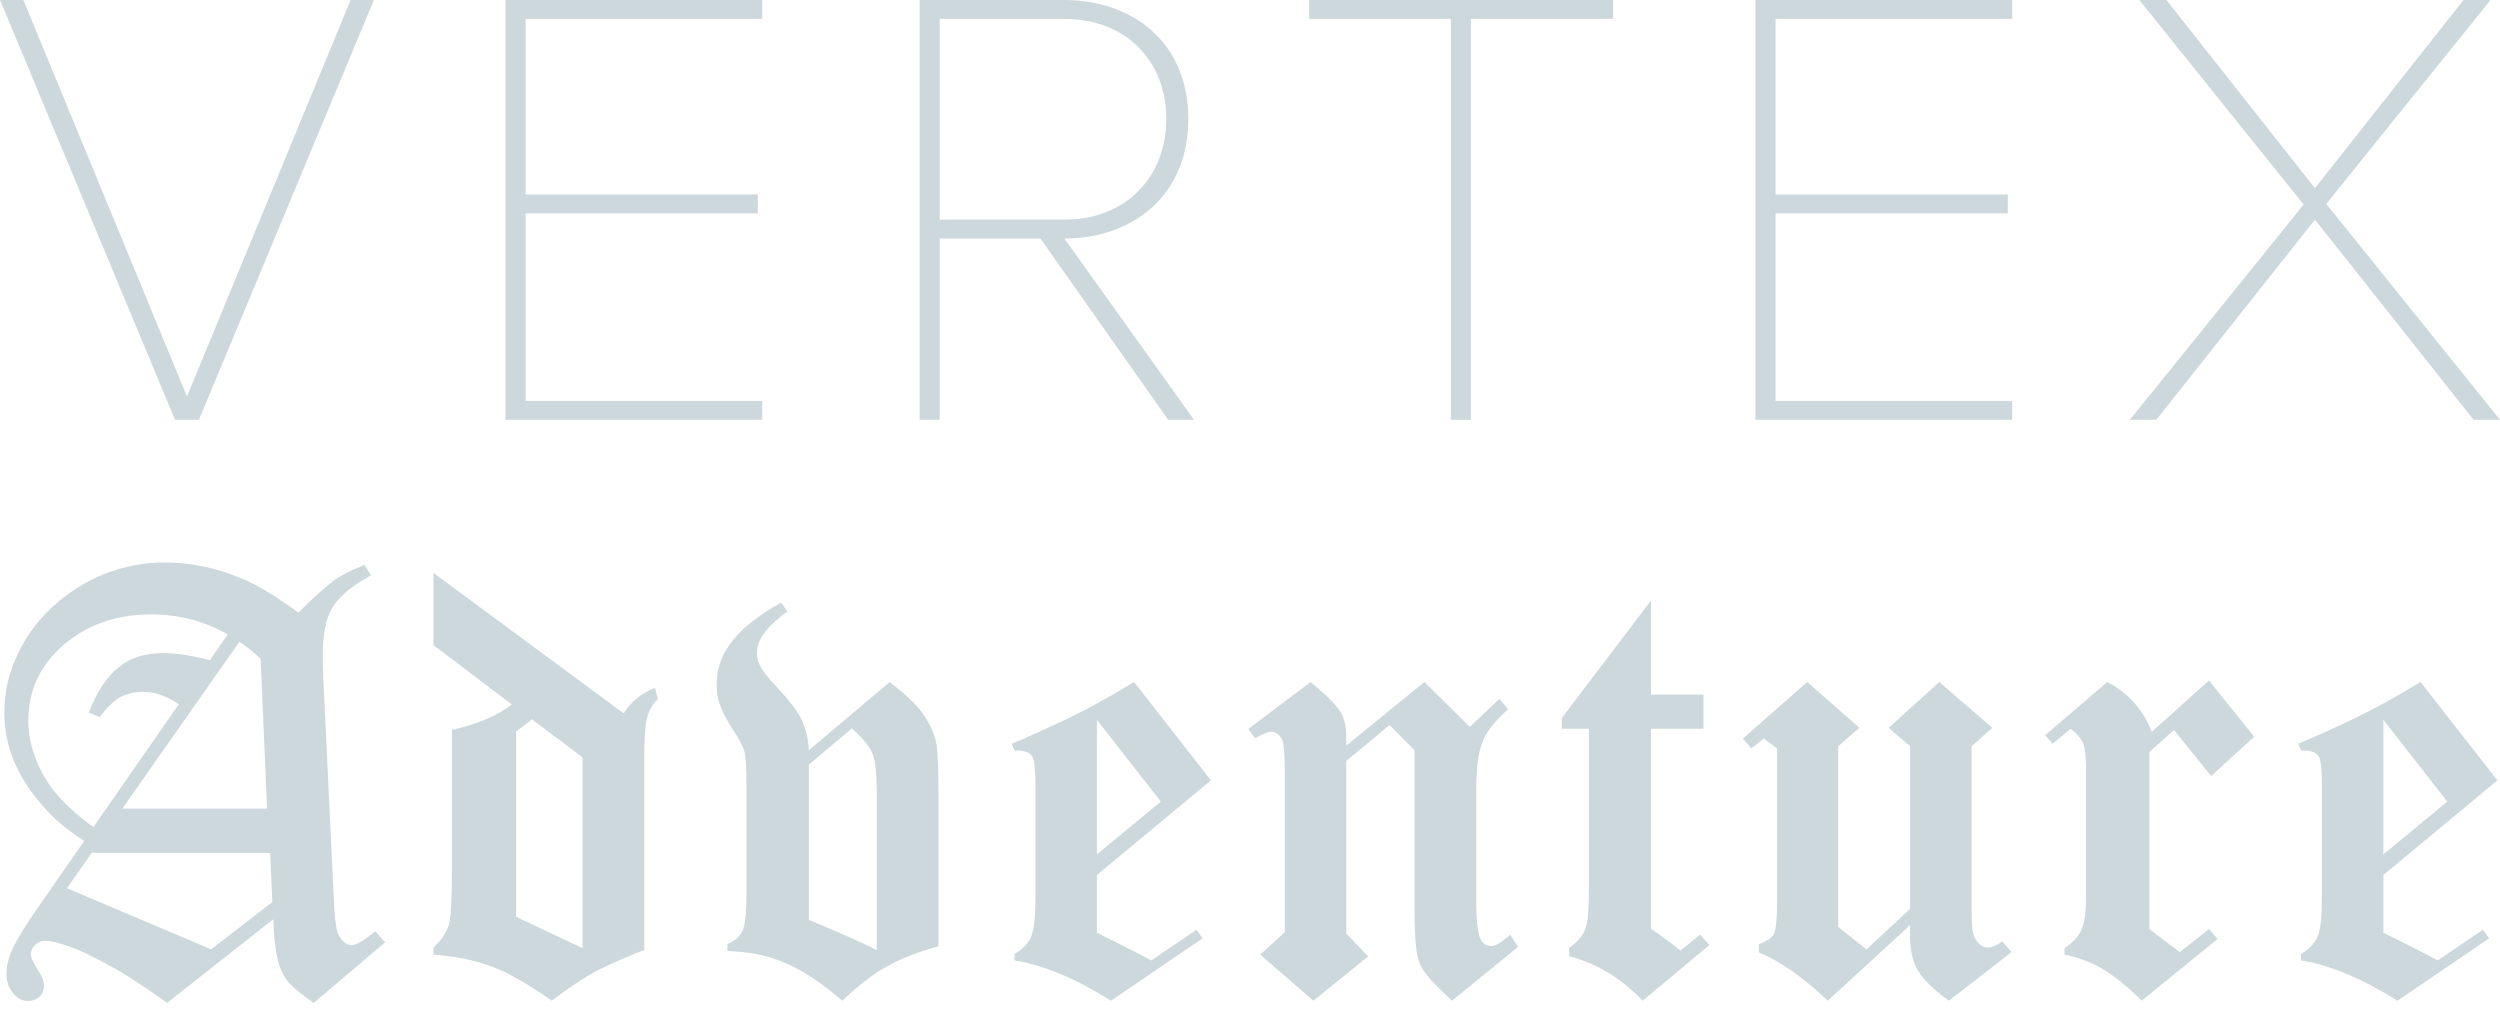
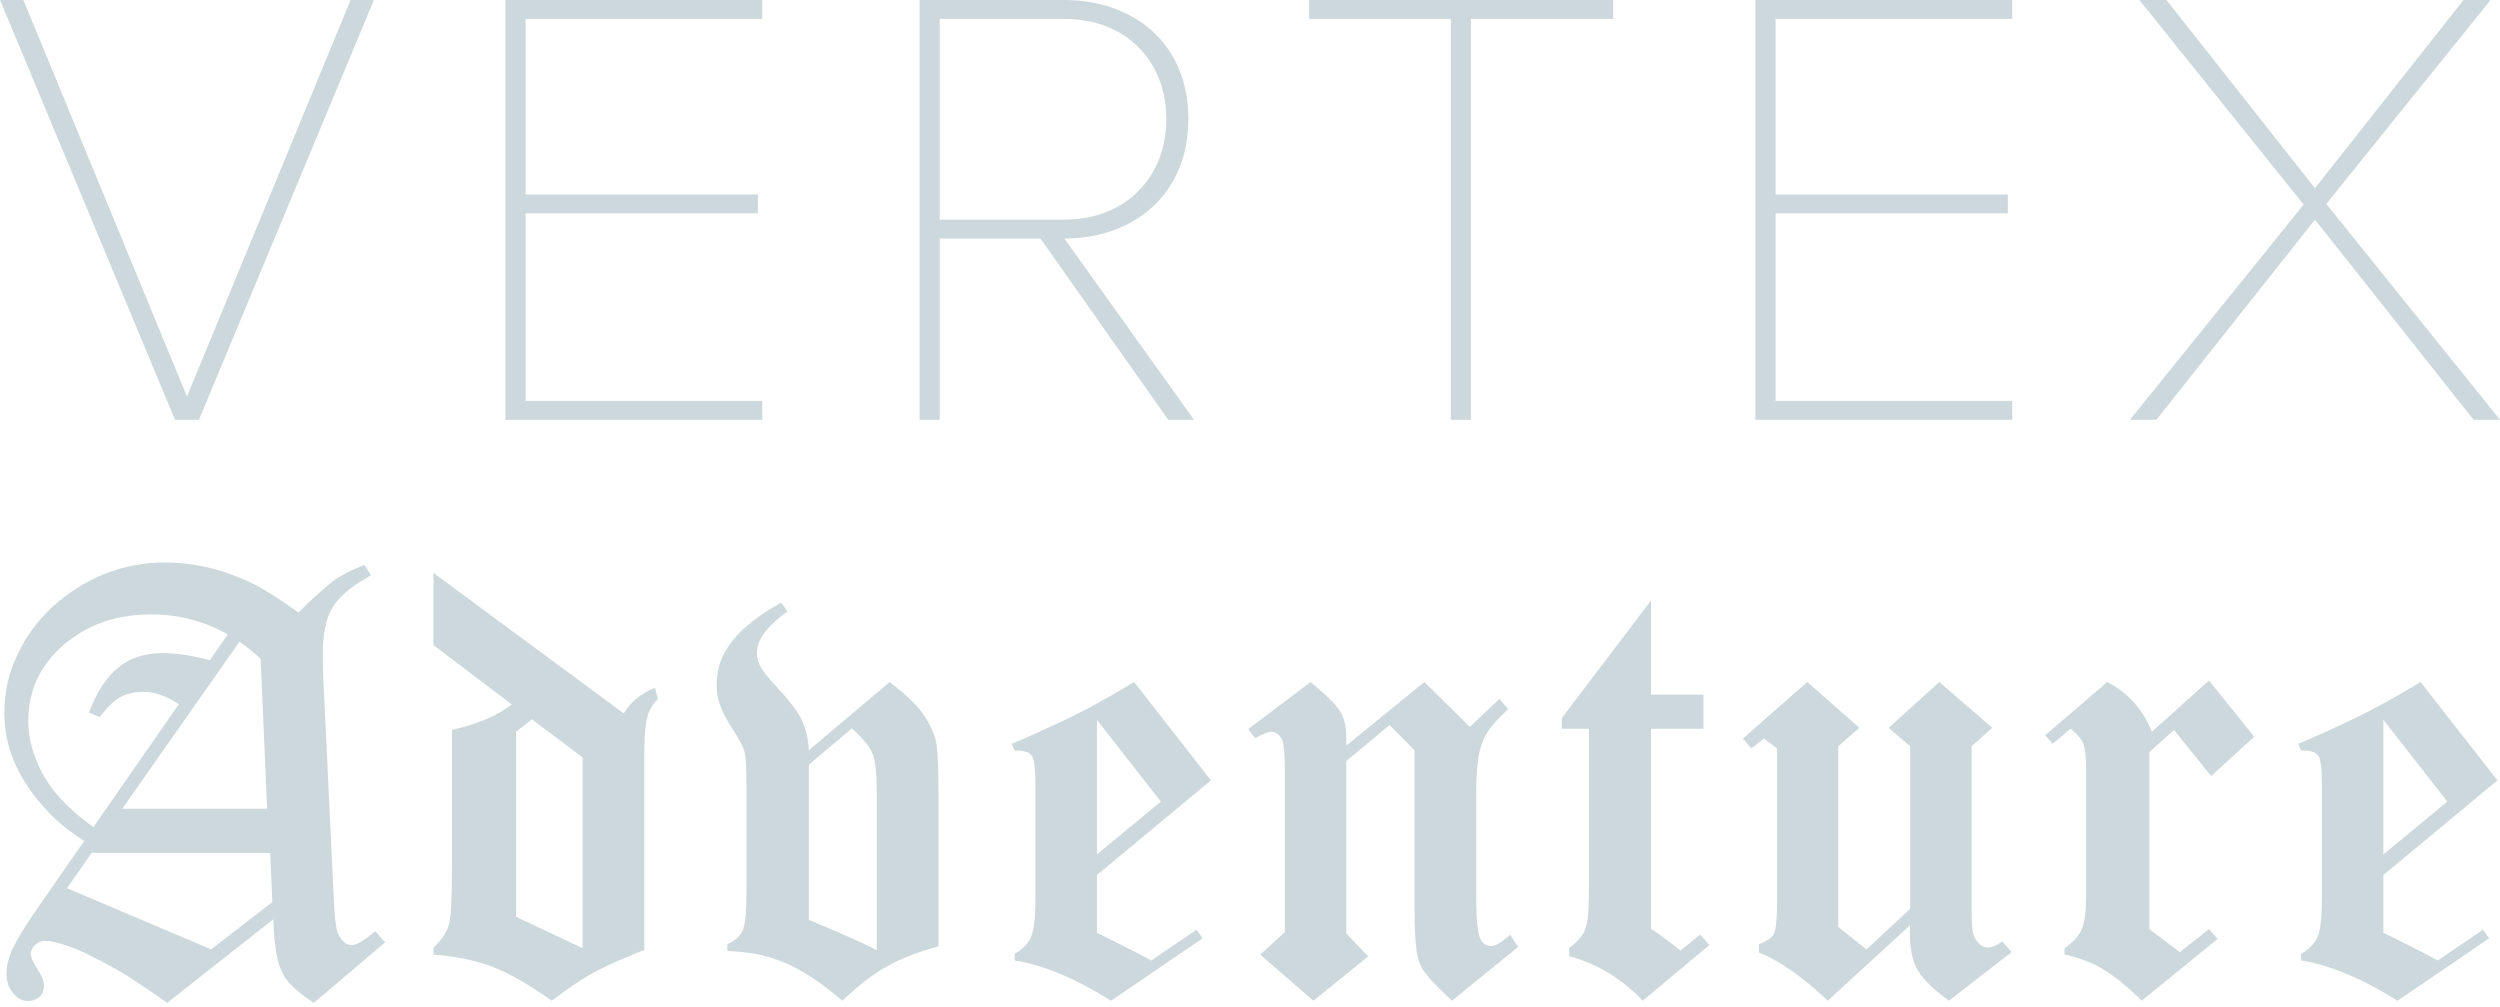
- <svg xmlns="http://www.w3.org/2000/svg" preserveAspectRatio="xMidYMid" width="238" height="96" viewBox="0 0 238 96">
-   <path d="M237.999,39.964 C237.999,39.964 235.482,39.964 235.482,39.964 C235.482,39.964 220.383,20.910 220.383,20.910 C220.383,20.910 205.284,39.964 205.284,39.964 C205.284,39.964 202.767,39.964 202.767,39.964 C202.767,39.964 219.305,19.472 219.305,19.472 C219.305,19.472 203.666,-0.001 203.666,-0.001 C203.666,-0.001 206.243,-0.001 206.243,-0.001 C206.243,-0.001 220.383,17.914 220.383,17.914 C220.383,17.914 234.524,-0.001 234.524,-0.001 C234.524,-0.001 237.100,-0.001 237.100,-0.001 C237.100,-0.001 221.462,19.412 221.462,19.412 C221.462,19.412 237.999,39.964 237.999,39.964 ZM210.296,64.781 C210.296,64.781 214.597,70.135 214.597,70.135 C214.597,70.135 210.501,73.880 210.501,73.880 C210.501,73.880 206.960,69.492 206.960,69.492 C206.960,69.492 204.620,71.598 204.620,71.598 C204.620,71.598 204.620,88.450 204.620,88.450 C204.620,88.450 207.516,90.645 207.516,90.645 C207.516,90.645 210.296,88.450 210.296,88.450 C210.296,88.450 211.115,89.387 211.115,89.387 C211.115,89.387 203.888,95.267 203.888,95.267 C202.620,94.000 201.402,93.005 200.231,92.283 C199.061,91.600 197.832,91.132 196.545,90.879 C196.545,90.879 196.545,90.264 196.545,90.264 C197.383,89.699 197.930,89.094 198.183,88.450 C198.456,87.787 198.593,86.783 198.593,85.437 C198.593,85.437 198.593,73.383 198.593,73.383 C198.593,72.154 198.505,71.296 198.330,70.808 C198.154,70.360 197.754,69.882 197.130,69.375 C197.130,69.375 195.404,70.808 195.404,70.808 C195.404,70.808 194.702,69.989 194.702,69.989 C194.702,69.989 200.612,64.928 200.612,64.928 C202.601,65.962 204.015,67.542 204.854,69.667 C204.854,69.667 210.296,64.781 210.296,64.781 ZM167.116,-0.001 C167.116,-0.001 191.562,-0.001 191.562,-0.001 C191.562,-0.001 191.562,1.797 191.562,1.797 C191.562,1.797 169.033,1.797 169.033,1.797 C169.033,1.797 169.033,18.513 169.033,18.513 C169.033,18.513 191.143,18.513 191.143,18.513 C191.143,18.513 191.143,20.311 191.143,20.311 C191.143,20.311 169.033,20.311 169.033,20.311 C169.033,20.311 169.033,38.166 169.033,38.166 C169.033,38.166 191.562,38.166 191.562,38.166 C191.562,38.166 191.562,39.964 191.562,39.964 C191.562,39.964 167.116,39.964 167.116,39.964 C167.116,39.964 167.116,-0.001 167.116,-0.001 ZM177.019,69.287 C177.019,69.287 175.000,71.042 175.000,71.042 C175.000,71.042 175.000,88.246 175.000,88.246 C175.000,88.246 177.692,90.381 177.692,90.381 C177.692,90.381 181.846,86.519 181.846,86.519 C181.846,86.519 181.846,71.042 181.846,71.042 C181.846,71.042 179.798,69.287 179.798,69.287 C179.798,69.287 184.626,64.928 184.626,64.928 C184.626,64.928 189.658,69.287 189.658,69.287 C189.658,69.287 187.698,71.042 187.698,71.042 C187.698,71.042 187.698,86.900 187.698,86.900 C187.698,88.148 187.795,88.938 187.990,89.270 C188.322,89.894 188.751,90.206 189.277,90.206 C189.629,90.206 190.077,90.011 190.623,89.621 C190.623,89.621 191.501,90.645 191.501,90.645 C191.501,90.645 185.533,95.267 185.533,95.267 C185.533,95.267 184.801,94.711 184.801,94.711 C183.611,93.775 182.821,92.907 182.431,92.107 C182.022,91.308 181.817,90.176 181.817,88.714 C181.817,88.421 181.827,88.207 181.846,88.070 C181.846,88.070 174.005,95.267 174.005,95.267 C171.645,93.024 169.460,91.493 167.452,90.674 C167.452,90.674 167.452,89.884 167.452,89.884 C168.251,89.591 168.739,89.231 168.915,88.801 C169.090,88.353 169.178,87.329 169.178,85.729 C169.178,85.729 169.178,71.247 169.178,71.247 C169.178,71.247 167.920,70.311 167.920,70.311 C167.920,70.311 166.720,71.247 166.720,71.247 C166.720,71.247 165.930,70.311 165.930,70.311 C165.930,70.311 172.045,64.928 172.045,64.928 C172.045,64.928 177.019,69.287 177.019,69.287 ZM159.979,90.498 C159.979,90.498 161.852,88.977 161.852,88.977 C161.852,88.977 162.730,89.972 162.730,89.972 C162.730,89.972 156.381,95.267 156.381,95.267 C154.391,93.161 152.060,91.747 149.388,91.025 C149.388,91.025 149.388,90.235 149.388,90.235 C149.934,89.845 150.344,89.445 150.617,89.035 C150.890,88.646 151.066,88.119 151.144,87.456 C151.222,86.851 151.261,85.866 151.261,84.501 C151.261,84.501 151.261,69.375 151.261,69.375 C151.261,69.375 148.686,69.375 148.686,69.375 C148.686,69.375 148.686,68.351 148.686,68.351 C148.686,68.351 157.171,57.175 157.171,57.175 C157.171,57.175 157.171,66.127 157.171,66.127 C157.171,66.127 162.174,66.127 162.174,66.127 C162.174,66.127 162.174,69.375 162.174,69.375 C162.174,69.375 157.171,69.375 157.171,69.375 C157.171,69.375 157.171,88.421 157.171,88.421 C158.224,89.123 159.160,89.816 159.979,90.498 ZM140.033,39.964 C140.033,39.964 138.116,39.964 138.116,39.964 C138.116,39.964 138.116,1.797 138.116,1.797 C138.116,1.797 124.634,1.797 124.634,1.797 C124.634,1.797 124.634,-0.001 124.634,-0.001 C124.634,-0.001 153.574,-0.001 153.574,-0.001 C153.574,-0.001 153.574,1.797 153.574,1.797 C153.574,1.797 140.033,1.797 140.033,1.797 C140.033,1.797 140.033,39.964 140.033,39.964 ZM125.327,65.396 C126.537,66.430 127.307,67.239 127.639,67.824 C127.990,68.429 128.165,69.248 128.165,70.282 C128.165,70.282 128.165,70.984 128.165,70.984 C128.165,70.984 135.597,64.928 135.597,64.928 C135.597,64.928 139.927,69.199 139.927,69.199 C139.927,69.199 142.735,66.537 142.735,66.537 C142.735,66.537 143.584,67.502 143.584,67.502 C142.706,68.302 142.052,69.024 141.624,69.667 C141.214,70.311 140.931,71.062 140.775,71.920 C140.619,72.817 140.541,73.929 140.541,75.255 C140.541,75.255 140.541,85.320 140.541,85.320 C140.541,86.120 140.551,86.724 140.570,87.134 C140.590,87.543 140.624,87.924 140.673,88.275 C140.721,88.626 140.775,88.909 140.834,89.123 C141.048,89.748 141.419,90.059 141.945,90.059 C142.316,90.059 142.774,89.825 143.321,89.357 C143.359,89.338 143.398,89.309 143.438,89.270 C143.476,89.231 143.515,89.201 143.555,89.182 C143.593,89.163 143.632,89.133 143.672,89.094 C143.710,89.055 143.749,89.026 143.789,89.006 C143.789,89.006 144.520,90.147 144.520,90.147 C144.520,90.147 138.230,95.267 138.230,95.267 C138.230,95.267 137.615,94.682 137.615,94.682 C136.601,93.727 135.908,92.976 135.538,92.429 C135.167,91.903 134.933,91.211 134.836,90.352 C134.719,89.494 134.660,88.177 134.660,86.402 C134.660,86.402 134.660,71.423 134.660,71.423 C134.660,71.423 132.291,69.024 132.291,69.024 C132.291,69.024 128.165,72.447 128.165,72.447 C128.165,72.447 128.165,88.860 128.165,88.860 C128.165,88.860 130.243,91.054 130.243,91.054 C130.243,91.054 125.035,95.267 125.035,95.267 C125.035,95.267 119.973,90.879 119.973,90.879 C119.973,90.879 122.314,88.743 122.314,88.743 C122.314,88.743 122.314,73.441 122.314,73.441 C122.314,71.745 122.216,70.711 122.021,70.340 C121.748,69.892 121.426,69.667 121.056,69.667 C120.705,69.667 120.188,69.872 119.505,70.282 C119.505,70.282 118.832,69.404 118.832,69.404 C118.832,69.404 124.772,64.928 124.772,64.928 C124.772,64.928 125.327,65.396 125.327,65.396 ZM104.426,88.801 C106.240,89.679 107.966,90.557 109.605,91.435 C109.605,91.435 113.905,88.509 113.905,88.509 C113.905,88.509 114.491,89.328 114.491,89.328 C114.491,89.328 105.772,95.267 105.772,95.267 C102.378,93.142 99.316,91.864 96.585,91.435 C96.585,91.435 96.585,90.820 96.585,90.820 C97.405,90.333 97.941,89.757 98.194,89.094 C98.448,88.450 98.575,87.241 98.575,85.466 C98.575,85.466 98.575,74.817 98.575,74.817 C98.575,73.334 98.477,72.408 98.282,72.037 C98.067,71.647 97.580,71.452 96.819,71.452 C96.819,71.452 96.585,71.452 96.585,71.452 C96.585,71.452 96.322,70.808 96.322,70.808 C96.322,70.808 97.024,70.516 97.024,70.516 C99.559,69.404 101.530,68.487 102.934,67.766 C104.455,66.986 106.133,66.039 107.966,64.928 C107.966,64.928 115.281,74.290 115.281,74.290 C115.281,74.290 104.426,83.301 104.426,83.301 C104.426,83.301 104.426,88.801 104.426,88.801 ZM110.512,76.309 C110.512,76.309 104.426,68.526 104.426,68.526 C104.426,68.526 104.426,81.341 104.426,81.341 C104.426,81.341 110.512,76.309 110.512,76.309 ZM111.212,39.964 C111.212,39.964 99.049,22.708 99.049,22.708 C99.049,22.708 89.462,22.708 89.462,22.708 C89.462,22.708 89.462,39.964 89.462,39.964 C89.462,39.964 87.545,39.964 87.545,39.964 C87.545,39.964 87.545,-0.001 87.545,-0.001 C87.545,-0.001 101.326,-0.001 101.326,-0.001 C107.797,-0.001 113.130,4.013 113.130,11.323 C113.130,18.633 107.797,22.708 101.326,22.708 C101.326,22.708 113.669,39.964 113.669,39.964 C113.669,39.964 111.212,39.964 111.212,39.964 ZM111.032,11.323 C111.032,5.811 107.198,1.797 101.326,1.797 C101.326,1.797 89.462,1.797 89.462,1.797 C89.462,1.797 89.462,20.910 89.462,20.910 C89.462,20.910 101.326,20.910 101.326,20.910 C107.198,20.910 111.032,16.836 111.032,11.323 ZM89.142,70.808 C89.279,71.608 89.347,73.237 89.347,75.694 C89.347,75.694 89.347,90.089 89.347,90.089 C87.397,90.615 85.749,91.259 84.403,92.020 C83.057,92.780 81.653,93.863 80.190,95.267 C78.785,94.078 77.566,93.180 76.533,92.576 C75.401,91.913 74.251,91.415 73.080,91.083 C71.988,90.772 70.710,90.586 69.248,90.528 C69.248,90.528 69.248,89.884 69.248,89.884 C70.047,89.533 70.544,89.065 70.740,88.480 C70.954,87.894 71.062,86.744 71.062,85.027 C71.062,85.027 71.062,74.641 71.062,74.641 C71.062,73.159 71.003,72.154 70.886,71.628 C70.769,71.101 70.408,70.399 69.803,69.521 C69.199,68.566 68.779,67.766 68.545,67.122 C68.331,66.537 68.224,65.874 68.224,65.132 C68.224,63.611 68.740,62.217 69.774,60.949 C70.827,59.661 72.358,58.472 74.368,57.379 C74.368,57.379 74.953,58.199 74.953,58.199 C73.880,59.018 73.139,59.720 72.729,60.305 C72.280,60.930 72.056,61.544 72.056,62.148 C72.056,62.636 72.173,63.075 72.407,63.465 C72.602,63.855 73.041,64.421 73.724,65.162 C74.913,66.410 75.752,67.473 76.240,68.351 C76.688,69.248 76.942,70.272 77.001,71.423 C77.001,71.423 84.695,64.928 84.695,64.928 C86.392,66.235 87.514,67.337 88.060,68.234 C88.645,69.151 89.006,70.009 89.142,70.808 ZM83.466,75.636 C83.466,73.724 83.339,72.447 83.086,71.803 C82.813,71.101 82.150,70.282 81.097,69.345 C81.097,69.345 77.001,72.798 77.001,72.798 C77.001,72.798 77.001,87.573 77.001,87.573 C79.653,88.665 81.808,89.621 83.466,90.440 C83.466,90.440 83.466,75.636 83.466,75.636 ZM48.119,-0.001 C48.119,-0.001 72.565,-0.001 72.565,-0.001 C72.565,-0.001 72.565,1.797 72.565,1.797 C72.565,1.797 50.036,1.797 50.036,1.797 C50.036,1.797 50.036,18.513 50.036,18.513 C50.036,18.513 72.145,18.513 72.145,18.513 C72.145,18.513 72.145,20.311 72.145,20.311 C72.145,20.311 50.036,20.311 50.036,20.311 C50.036,20.311 50.036,38.166 50.036,38.166 C50.036,38.166 72.565,38.166 72.565,38.166 C72.565,38.166 72.565,39.964 72.565,39.964 C72.565,39.964 48.119,39.964 48.119,39.964 C48.119,39.964 48.119,-0.001 48.119,-0.001 ZM62.360,65.484 C62.360,65.484 62.624,66.537 62.624,66.537 C62.097,67.063 61.756,67.668 61.600,68.351 C61.424,69.053 61.336,70.184 61.336,71.745 C61.336,71.745 61.336,90.440 61.336,90.440 C61.336,90.440 60.576,90.732 60.576,90.732 C58.762,91.474 57.309,92.147 56.216,92.751 C55.163,93.356 53.934,94.195 52.530,95.267 C50.384,93.746 48.512,92.673 46.913,92.049 C45.274,91.425 43.392,91.035 41.266,90.879 C41.266,90.879 41.266,90.206 41.266,90.206 C42.046,89.484 42.543,88.733 42.758,87.953 C42.934,87.192 43.022,85.495 43.022,82.862 C43.022,82.862 43.022,69.492 43.022,69.492 C45.479,68.926 47.381,68.117 48.727,67.063 C48.727,67.063 41.266,61.417 41.266,61.417 C41.266,61.417 41.266,54.541 41.266,54.541 C41.266,54.541 59.376,67.912 59.376,67.912 C60.059,66.800 61.054,65.991 62.360,65.484 ZM55.456,72.096 C55.456,72.096 50.628,68.468 50.628,68.468 C50.102,68.917 49.604,69.307 49.136,69.638 C49.136,69.638 49.136,87.280 49.136,87.280 C49.136,87.280 55.456,90.264 55.456,90.264 C55.456,90.264 55.456,72.096 55.456,72.096 ZM27.504,93.541 C26.996,92.976 26.636,92.224 26.421,91.288 C26.206,90.333 26.070,89.075 26.012,87.514 C26.012,87.514 15.918,95.472 15.918,95.472 C14.377,94.380 13.090,93.512 12.056,92.868 C10.983,92.205 9.842,91.581 8.633,90.996 C7.989,90.645 7.209,90.313 6.292,90.001 C5.415,89.708 4.742,89.562 4.274,89.562 C3.922,89.562 3.620,89.689 3.367,89.942 C3.074,90.196 2.928,90.498 2.928,90.849 C2.928,91.123 3.162,91.630 3.630,92.371 C4.000,92.917 4.186,93.414 4.186,93.863 C4.186,94.272 4.049,94.614 3.776,94.887 C3.464,95.160 3.093,95.296 2.664,95.296 C2.118,95.296 1.640,95.043 1.231,94.536 C0.821,94.029 0.616,93.424 0.616,92.722 C0.616,91.922 0.831,91.083 1.260,90.206 C1.709,89.270 2.518,87.963 3.688,86.285 C3.688,86.285 8.018,80.054 8.018,80.054 C6.380,79.020 5.015,77.850 3.922,76.543 C2.811,75.295 1.943,73.920 1.319,72.417 C0.714,70.974 0.412,69.453 0.412,67.853 C0.412,65.922 0.821,64.099 1.640,62.382 C2.420,60.666 3.532,59.135 4.976,57.789 C6.419,56.463 8.057,55.419 9.891,54.658 C11.763,53.917 13.675,53.547 15.625,53.547 C18.570,53.547 21.447,54.249 24.256,55.653 C25.348,56.219 26.733,57.106 28.411,58.316 C29.756,56.970 30.878,55.956 31.775,55.273 C32.477,54.766 33.452,54.269 34.701,53.781 C34.701,53.781 35.315,54.775 35.315,54.775 C33.501,55.770 32.282,56.785 31.658,57.818 C31.034,58.852 30.722,60.383 30.722,62.412 C30.722,62.821 30.741,63.553 30.780,64.606 C30.780,64.606 31.746,84.881 31.746,84.881 C31.824,87.144 31.980,88.499 32.214,88.948 C32.545,89.631 32.975,89.972 33.501,89.972 C33.930,89.972 34.672,89.533 35.725,88.655 C35.725,88.655 36.661,89.708 36.661,89.708 C36.661,89.708 29.873,95.472 29.873,95.472 C28.820,94.770 28.030,94.126 27.504,93.541 ZM14.396,58.491 C11.100,58.491 8.321,59.457 6.058,61.388 C3.815,63.338 2.694,65.747 2.694,68.614 C2.694,69.882 2.937,71.101 3.425,72.271 C3.893,73.520 4.576,74.661 5.473,75.694 C6.409,76.767 7.550,77.782 8.896,78.737 C8.896,78.737 17.030,67.034 17.030,67.034 C15.840,66.254 14.718,65.864 13.665,65.864 C12.826,65.864 12.095,66.030 11.471,66.361 C10.905,66.654 10.242,67.288 9.481,68.263 C9.481,68.263 8.457,67.824 8.457,67.824 C9.218,65.854 10.164,64.421 11.295,63.523 C12.387,62.626 13.782,62.178 15.479,62.178 C16.786,62.178 18.288,62.402 19.985,62.850 C19.985,62.850 21.681,60.393 21.681,60.393 C19.438,59.125 17.010,58.491 14.396,58.491 ZM24.812,62.704 C24.110,62.060 23.437,61.524 22.793,61.095 C22.793,61.095 11.646,76.982 11.646,76.982 C11.646,76.982 25.426,76.982 25.426,76.982 C25.426,76.982 24.812,62.704 24.812,62.704 ZM25.719,81.195 C25.719,81.195 8.721,81.195 8.721,81.195 C8.721,81.195 6.380,84.559 6.380,84.559 C6.380,84.559 20.102,90.381 20.102,90.381 C20.102,90.381 25.924,85.876 25.924,85.876 C25.924,85.876 25.719,81.195 25.719,81.195 ZM16.662,39.964 C16.662,39.964 0.005,-0.001 0.005,-0.001 C0.005,-0.001 2.222,-0.001 2.222,-0.001 C2.222,-0.001 17.801,37.747 17.801,37.747 C17.801,37.747 33.379,-0.001 33.379,-0.001 C33.379,-0.001 35.596,-0.001 35.596,-0.001 C35.596,-0.001 18.939,39.964 18.939,39.964 C18.939,39.964 16.662,39.964 16.662,39.964 ZM225.404,67.766 C226.925,66.986 228.603,66.039 230.436,64.928 C230.436,64.928 237.751,74.290 237.751,74.290 C237.751,74.290 226.896,83.301 226.896,83.301 C226.896,83.301 226.896,88.801 226.896,88.801 C228.710,89.679 230.436,90.557 232.075,91.435 C232.075,91.435 236.375,88.509 236.375,88.509 C236.375,88.509 236.961,89.328 236.961,89.328 C236.961,89.328 228.242,95.267 228.242,95.267 C224.848,93.142 221.786,91.864 219.055,91.435 C219.055,91.435 219.055,90.820 219.055,90.820 C219.874,90.333 220.411,89.757 220.664,89.094 C220.918,88.450 221.045,87.241 221.045,85.466 C221.045,85.466 221.045,74.817 221.045,74.817 C221.045,73.334 220.947,72.408 220.752,72.037 C220.537,71.647 220.050,71.452 219.289,71.452 C219.289,71.452 219.055,71.452 219.055,71.452 C219.055,71.452 218.792,70.808 218.792,70.808 C218.792,70.808 219.494,70.516 219.494,70.516 C222.029,69.404 224.000,68.487 225.404,67.766 ZM226.896,81.341 C226.896,81.341 232.982,76.309 232.982,76.309 C232.982,76.309 226.896,68.526 226.896,68.526 C226.896,68.526 226.896,81.341 226.896,81.341 Z" id="path-1" fill="#ccd8db" fill-rule="evenodd" />
+ <svg xmlns="http://www.w3.org/2000/svg" preserveAspectRatio="xMidYMid" width="231" height="93" viewBox="0 0 231 93">
+   <path d="M231.002,38.789 C231.002,38.789 228.559,38.789 228.559,38.789 C228.559,38.789 213.904,20.295 213.904,20.295 C213.904,20.295 199.249,38.789 199.249,38.789 C199.249,38.789 196.806,38.789 196.806,38.789 C196.806,38.789 212.857,18.900 212.857,18.900 C212.857,18.900 197.678,-0.001 197.678,-0.001 C197.678,-0.001 200.179,-0.001 200.179,-0.001 C200.179,-0.001 213.904,17.388 213.904,17.388 C213.904,17.388 227.629,-0.001 227.629,-0.001 C227.629,-0.001 230.129,-0.001 230.129,-0.001 C230.129,-0.001 214.951,18.841 214.951,18.841 C214.951,18.841 231.002,38.789 231.002,38.789 ZM204.113,62.877 C204.113,62.877 208.287,68.073 208.287,68.073 C208.287,68.073 204.312,71.708 204.312,71.708 C204.312,71.708 200.876,67.449 200.876,67.449 C200.876,67.449 198.604,69.493 198.604,69.493 C198.604,69.493 198.604,85.850 198.604,85.850 C198.604,85.850 201.415,87.980 201.415,87.980 C201.415,87.980 204.113,85.850 204.113,85.850 C204.113,85.850 204.908,86.759 204.908,86.759 C204.908,86.759 197.894,92.466 197.894,92.466 C196.663,91.236 195.480,90.270 194.344,89.570 C193.209,88.907 192.016,88.453 190.766,88.207 C190.766,88.207 190.766,87.610 190.766,87.610 C191.580,87.062 192.110,86.475 192.357,85.850 C192.622,85.207 192.754,84.231 192.754,82.925 C192.754,82.925 192.754,71.225 192.754,71.225 C192.754,70.033 192.669,69.200 192.499,68.727 C192.328,68.291 191.940,67.828 191.334,67.335 C191.334,67.335 189.659,68.727 189.659,68.727 C189.659,68.727 188.977,67.931 188.977,67.931 C188.977,67.931 194.714,63.019 194.714,63.019 C196.645,64.022 198.017,65.556 198.831,67.619 C198.831,67.619 204.113,62.877 204.113,62.877 ZM162.203,-0.001 C162.203,-0.001 185.930,-0.001 185.930,-0.001 C185.930,-0.001 185.930,1.744 185.930,1.744 C185.930,1.744 164.064,1.744 164.064,1.744 C164.064,1.744 164.064,17.969 164.064,17.969 C164.064,17.969 185.523,17.969 185.523,17.969 C185.523,17.969 185.523,19.714 185.523,19.714 C185.523,19.714 164.064,19.714 164.064,19.714 C164.064,19.714 164.064,37.044 164.064,37.044 C164.064,37.044 185.930,37.044 185.930,37.044 C185.930,37.044 185.930,38.789 185.930,38.789 C185.930,38.789 162.203,38.789 162.203,38.789 C162.203,38.789 162.203,-0.001 162.203,-0.001 ZM171.814,67.250 C171.814,67.250 169.855,68.954 169.855,68.954 C169.855,68.954 169.855,85.651 169.855,85.651 C169.855,85.651 172.468,87.724 172.468,87.724 C172.468,87.724 176.500,83.976 176.500,83.976 C176.500,83.976 176.500,68.954 176.500,68.954 C176.500,68.954 174.512,67.250 174.512,67.250 C174.512,67.250 179.198,63.019 179.198,63.019 C179.198,63.019 184.082,67.250 184.082,67.250 C184.082,67.250 182.179,68.954 182.179,68.954 C182.179,68.954 182.179,84.345 182.179,84.345 C182.179,85.557 182.274,86.323 182.463,86.645 C182.785,87.251 183.202,87.554 183.713,87.554 C184.053,87.554 184.489,87.365 185.019,86.986 C185.019,86.986 185.871,87.980 185.871,87.980 C185.871,87.980 180.078,92.466 180.078,92.466 C180.078,92.466 179.368,91.927 179.368,91.927 C178.213,91.018 177.446,90.176 177.068,89.399 C176.670,88.623 176.472,87.525 176.472,86.105 C176.472,85.821 176.481,85.613 176.500,85.481 C176.500,85.481 168.890,92.466 168.890,92.466 C166.599,90.290 164.478,88.803 162.529,88.008 C162.529,88.008 162.529,87.241 162.529,87.241 C163.305,86.957 163.778,86.607 163.948,86.191 C164.119,85.755 164.204,84.761 164.204,83.209 C164.204,83.209 164.204,69.153 164.204,69.153 C164.204,69.153 162.983,68.244 162.983,68.244 C162.983,68.244 161.819,69.153 161.819,69.153 C161.819,69.153 161.052,68.244 161.052,68.244 C161.052,68.244 166.987,63.019 166.987,63.019 C166.987,63.019 171.814,67.250 171.814,67.250 ZM155.276,87.838 C155.276,87.838 157.093,86.361 157.093,86.361 C157.093,86.361 157.945,87.327 157.945,87.327 C157.945,87.327 151.783,92.466 151.783,92.466 C149.852,90.422 147.590,89.049 144.996,88.349 C144.996,88.349 144.996,87.582 144.996,87.582 C145.526,87.204 145.924,86.815 146.189,86.418 C146.454,86.039 146.624,85.528 146.700,84.884 C146.776,84.298 146.814,83.342 146.814,82.016 C146.814,82.016 146.814,67.335 146.814,67.335 C146.814,67.335 144.315,67.335 144.315,67.335 C144.315,67.335 144.315,66.341 144.315,66.341 C144.315,66.341 152.550,55.494 152.550,55.494 C152.550,55.494 152.550,64.183 152.550,64.183 C152.550,64.183 157.406,64.183 157.406,64.183 C157.406,64.183 157.406,67.335 157.406,67.335 C157.406,67.335 152.550,67.335 152.550,67.335 C152.550,67.335 152.550,85.821 152.550,85.821 C153.572,86.503 154.481,87.175 155.276,87.838 ZM135.916,38.789 C135.916,38.789 134.055,38.789 134.055,38.789 C134.055,38.789 134.055,1.744 134.055,1.744 C134.055,1.744 120.970,1.744 120.970,1.744 C120.970,1.744 120.970,-0.001 120.970,-0.001 C120.970,-0.001 149.059,-0.001 149.059,-0.001 C149.059,-0.001 149.059,1.744 149.059,1.744 C149.059,1.744 135.916,1.744 135.916,1.744 C135.916,1.744 135.916,38.789 135.916,38.789 ZM121.643,63.473 C122.816,64.477 123.564,65.262 123.886,65.830 C124.227,66.417 124.397,67.212 124.397,68.215 C124.397,68.215 124.397,68.897 124.397,68.897 C124.397,68.897 131.610,63.019 131.610,63.019 C131.610,63.019 135.813,67.165 135.813,67.165 C135.813,67.165 138.539,64.581 138.539,64.581 C138.539,64.581 139.362,65.518 139.362,65.518 C138.511,66.294 137.876,66.994 137.460,67.619 C137.062,68.244 136.788,68.973 136.636,69.806 C136.485,70.677 136.409,71.756 136.409,73.043 C136.409,73.043 136.409,82.811 136.409,82.811 C136.409,83.588 136.419,84.174 136.438,84.572 C136.456,84.970 136.490,85.339 136.537,85.680 C136.584,86.020 136.636,86.295 136.693,86.503 C136.901,87.109 137.261,87.412 137.772,87.412 C138.132,87.412 138.577,87.185 139.107,86.730 C139.145,86.712 139.182,86.683 139.220,86.645 C139.258,86.607 139.296,86.579 139.334,86.560 C139.372,86.541 139.410,86.513 139.448,86.475 C139.485,86.437 139.523,86.409 139.561,86.389 C139.561,86.389 140.271,87.497 140.271,87.497 C140.271,87.497 134.166,92.466 134.166,92.466 C134.166,92.466 133.570,91.898 133.570,91.898 C132.585,90.971 131.913,90.242 131.553,89.712 C131.193,89.201 130.966,88.529 130.872,87.696 C130.758,86.863 130.701,85.585 130.701,83.862 C130.701,83.862 130.701,69.323 130.701,69.323 C130.701,69.323 128.401,66.994 128.401,66.994 C128.401,66.994 124.397,70.317 124.397,70.317 C124.397,70.317 124.397,86.247 124.397,86.247 C124.397,86.247 126.413,88.377 126.413,88.377 C126.413,88.377 121.359,92.466 121.359,92.466 C121.359,92.466 116.446,88.207 116.446,88.207 C116.446,88.207 118.718,86.134 118.718,86.134 C118.718,86.134 118.718,71.282 118.718,71.282 C118.718,69.635 118.623,68.632 118.434,68.272 C118.169,67.837 117.856,67.619 117.497,67.619 C117.156,67.619 116.654,67.818 115.992,68.215 C115.992,68.215 115.339,67.364 115.339,67.364 C115.339,67.364 121.103,63.019 121.103,63.019 C121.103,63.019 121.643,63.473 121.643,63.473 ZM101.356,86.191 C103.117,87.043 104.792,87.894 106.382,88.746 C106.382,88.746 110.557,85.907 110.557,85.907 C110.557,85.907 111.125,86.702 111.125,86.702 C111.125,86.702 102.662,92.466 102.662,92.466 C99.368,90.403 96.396,89.163 93.746,88.746 C93.746,88.746 93.746,88.150 93.746,88.150 C94.541,87.677 95.061,87.118 95.308,86.475 C95.553,85.850 95.677,84.676 95.677,82.953 C95.677,82.953 95.677,72.617 95.677,72.617 C95.677,71.178 95.582,70.279 95.393,69.919 C95.184,69.541 94.711,69.351 93.973,69.351 C93.973,69.351 93.746,69.351 93.746,69.351 C93.746,69.351 93.490,68.727 93.490,68.727 C93.490,68.727 94.172,68.443 94.172,68.443 C96.632,67.364 98.545,66.474 99.908,65.773 C101.384,65.016 103.012,64.098 104.792,63.019 C104.792,63.019 111.891,72.106 111.891,72.106 C111.891,72.106 101.356,80.852 101.356,80.852 C101.356,80.852 101.356,86.191 101.356,86.191 ZM107.263,74.065 C107.263,74.065 101.356,66.512 101.356,66.512 C101.356,66.512 101.356,78.949 101.356,78.949 C101.356,78.949 107.263,74.065 107.263,74.065 ZM107.943,38.789 C107.943,38.789 96.137,22.040 96.137,22.040 C96.137,22.040 86.832,22.040 86.832,22.040 C86.832,22.040 86.832,38.789 86.832,38.789 C86.832,38.789 84.971,38.789 84.971,38.789 C84.971,38.789 84.971,-0.001 84.971,-0.001 C84.971,-0.001 98.347,-0.001 98.347,-0.001 C104.628,-0.001 109.804,3.895 109.804,10.990 C109.804,18.085 104.628,22.040 98.347,22.040 C98.347,22.040 110.327,38.789 110.327,38.789 C110.327,38.789 107.943,38.789 107.943,38.789 ZM107.768,10.990 C107.768,5.640 104.046,1.744 98.347,1.744 C98.347,1.744 86.832,1.744 86.832,1.744 C86.832,1.744 86.832,20.295 86.832,20.295 C86.832,20.295 98.347,20.295 98.347,20.295 C104.046,20.295 107.768,16.341 107.768,10.990 ZM86.522,68.727 C86.654,69.503 86.720,71.084 86.720,73.469 C86.720,73.469 86.720,87.440 86.720,87.440 C84.827,87.951 83.228,88.576 81.921,89.314 C80.615,90.053 79.252,91.103 77.832,92.466 C76.469,91.312 75.286,90.441 74.283,89.854 C73.184,89.210 72.068,88.728 70.932,88.406 C69.871,88.103 68.632,87.923 67.212,87.866 C67.212,87.866 67.212,87.241 67.212,87.241 C67.988,86.901 68.470,86.446 68.660,85.878 C68.868,85.310 68.972,84.194 68.972,82.527 C68.972,82.527 68.972,72.447 68.972,72.447 C68.972,71.008 68.916,70.033 68.802,69.522 C68.688,69.011 68.338,68.329 67.751,67.477 C67.164,66.550 66.757,65.773 66.530,65.149 C66.322,64.581 66.218,63.937 66.218,63.218 C66.218,61.741 66.719,60.388 67.723,59.157 C68.745,57.907 70.231,56.753 72.181,55.692 C72.181,55.692 72.749,56.488 72.749,56.488 C71.708,57.283 70.988,57.964 70.591,58.532 C70.155,59.138 69.938,59.735 69.938,60.321 C69.938,60.795 70.051,61.220 70.279,61.599 C70.468,61.978 70.894,62.527 71.556,63.246 C72.711,64.458 73.525,65.489 73.999,66.341 C74.434,67.212 74.680,68.206 74.737,69.323 C74.737,69.323 82.205,63.019 82.205,63.019 C83.852,64.287 84.941,65.357 85.471,66.228 C86.039,67.118 86.389,67.951 86.522,68.727 ZM81.013,73.412 C81.013,71.557 80.889,70.317 80.643,69.692 C80.378,69.011 79.735,68.215 78.712,67.307 C78.712,67.307 74.737,70.658 74.737,70.658 C74.737,70.658 74.737,84.998 74.737,84.998 C77.311,86.058 79.403,86.986 81.013,87.781 C81.013,87.781 81.013,73.412 81.013,73.412 ZM46.704,-0.001 C46.704,-0.001 70.431,-0.001 70.431,-0.001 C70.431,-0.001 70.431,1.744 70.431,1.744 C70.431,1.744 48.565,1.744 48.565,1.744 C48.565,1.744 48.565,17.969 48.565,17.969 C48.565,17.969 70.024,17.969 70.024,17.969 C70.024,17.969 70.024,19.714 70.024,19.714 C70.024,19.714 48.565,19.714 48.565,19.714 C48.565,19.714 48.565,37.044 48.565,37.044 C48.565,37.044 70.431,37.044 70.431,37.044 C70.431,37.044 70.431,38.789 70.431,38.789 C70.431,38.789 46.704,38.789 46.704,38.789 C46.704,38.789 46.704,-0.001 46.704,-0.001 ZM60.527,63.558 C60.527,63.558 60.783,64.581 60.783,64.581 C60.271,65.092 59.940,65.679 59.789,66.341 C59.618,67.023 59.533,68.121 59.533,69.635 C59.533,69.635 59.533,87.781 59.533,87.781 C59.533,87.781 58.795,88.065 58.795,88.065 C57.034,88.785 55.624,89.438 54.564,90.024 C53.541,90.611 52.349,91.425 50.986,92.466 C48.903,90.990 47.086,89.949 45.534,89.343 C43.943,88.737 42.116,88.359 40.053,88.207 C40.053,88.207 40.053,87.554 40.053,87.554 C40.810,86.854 41.293,86.125 41.501,85.367 C41.672,84.629 41.757,82.982 41.757,80.426 C41.757,80.426 41.757,67.449 41.757,67.449 C44.142,66.900 45.988,66.114 47.294,65.092 C47.294,65.092 40.053,59.611 40.053,59.611 C40.053,59.611 40.053,52.938 40.053,52.938 C40.053,52.938 57.631,65.915 57.631,65.915 C58.293,64.836 59.259,64.051 60.527,63.558 ZM53.825,69.976 C53.825,69.976 49.140,66.455 49.140,66.455 C48.629,66.891 48.146,67.269 47.692,67.591 C47.692,67.591 47.692,84.714 47.692,84.714 C47.692,84.714 53.825,87.610 53.825,87.610 C53.825,87.610 53.825,69.976 53.825,69.976 ZM26.695,90.791 C26.203,90.242 25.852,89.513 25.644,88.604 C25.436,87.677 25.304,86.456 25.247,84.941 C25.247,84.941 15.450,92.665 15.450,92.665 C13.954,91.605 12.705,90.763 11.701,90.138 C10.660,89.494 9.553,88.888 8.379,88.320 C7.754,87.980 6.997,87.658 6.107,87.355 C5.255,87.071 4.602,86.929 4.148,86.929 C3.807,86.929 3.513,87.052 3.268,87.298 C2.984,87.544 2.842,87.838 2.842,88.178 C2.842,88.444 3.069,88.936 3.523,89.655 C3.883,90.185 4.063,90.668 4.063,91.103 C4.063,91.501 3.930,91.832 3.665,92.097 C3.362,92.362 3.002,92.495 2.586,92.495 C2.056,92.495 1.592,92.248 1.195,91.756 C0.797,91.264 0.598,90.677 0.598,89.996 C0.598,89.220 0.806,88.406 1.223,87.554 C1.658,86.645 2.444,85.377 3.580,83.749 C3.580,83.749 7.783,77.700 7.783,77.700 C6.192,76.697 4.867,75.561 3.807,74.292 C2.728,73.081 1.885,71.746 1.280,70.288 C0.693,68.888 0.400,67.411 0.400,65.858 C0.400,63.984 0.797,62.214 1.592,60.548 C2.349,58.883 3.428,57.396 4.829,56.090 C6.230,54.803 7.820,53.790 9.600,53.051 C11.418,52.332 13.273,51.972 15.166,51.972 C18.024,51.972 20.817,52.654 23.543,54.017 C24.603,54.566 25.947,55.428 27.575,56.601 C28.882,55.295 29.970,54.311 30.841,53.648 C31.523,53.156 32.469,52.673 33.681,52.200 C33.681,52.200 34.277,53.165 34.277,53.165 C32.516,54.131 31.333,55.115 30.727,56.118 C30.121,57.122 29.819,58.608 29.819,60.577 C29.819,60.974 29.837,61.684 29.875,62.706 C29.875,62.706 30.813,82.385 30.813,82.385 C30.888,84.582 31.040,85.897 31.267,86.333 C31.589,86.996 32.005,87.327 32.516,87.327 C32.933,87.327 33.652,86.901 34.675,86.049 C34.675,86.049 35.583,87.071 35.583,87.071 C35.583,87.071 28.995,92.665 28.995,92.665 C27.973,91.984 27.206,91.359 26.695,90.791 ZM13.973,56.771 C10.774,56.771 8.076,57.709 5.880,59.583 C3.703,61.476 2.614,63.814 2.614,66.597 C2.614,67.828 2.851,69.011 3.324,70.146 C3.779,71.358 4.441,72.466 5.312,73.469 C6.221,74.510 7.328,75.495 8.635,76.422 C8.635,76.422 16.529,65.063 16.529,65.063 C15.374,64.306 14.286,63.927 13.263,63.927 C12.449,63.927 11.739,64.089 11.134,64.410 C10.584,64.694 9.941,65.310 9.203,66.256 C9.203,66.256 8.209,65.830 8.209,65.830 C8.947,63.918 9.865,62.527 10.963,61.656 C12.023,60.785 13.377,60.349 15.024,60.349 C16.292,60.349 17.750,60.567 19.397,61.003 C19.397,61.003 21.044,58.617 21.044,58.617 C18.867,57.387 16.510,56.771 13.973,56.771 ZM24.083,60.861 C23.401,60.236 22.748,59.715 22.123,59.299 C22.123,59.299 11.304,74.718 11.304,74.718 C11.304,74.718 24.679,74.718 24.679,74.718 C24.679,74.718 24.083,60.861 24.083,60.861 ZM24.963,78.807 C24.963,78.807 8.464,78.807 8.464,78.807 C8.464,78.807 6.192,82.073 6.192,82.073 C6.192,82.073 19.511,87.724 19.511,87.724 C19.511,87.724 25.162,83.351 25.162,83.351 C25.162,83.351 24.963,78.807 24.963,78.807 ZM16.172,38.789 C16.172,38.789 0.005,-0.001 0.005,-0.001 C0.005,-0.001 2.157,-0.001 2.157,-0.001 C2.157,-0.001 17.277,36.637 17.277,36.637 C17.277,36.637 32.398,-0.001 32.398,-0.001 C32.398,-0.001 34.549,-0.001 34.549,-0.001 C34.549,-0.001 18.382,38.789 18.382,38.789 C18.382,38.789 16.172,38.789 16.172,38.789 ZM218.777,65.773 C220.254,65.016 221.882,64.098 223.661,63.019 C223.661,63.019 230.761,72.106 230.761,72.106 C230.761,72.106 220.225,80.852 220.225,80.852 C220.225,80.852 220.225,86.191 220.225,86.191 C221.986,87.043 223.661,87.894 225.252,88.746 C225.252,88.746 229.426,85.907 229.426,85.907 C229.426,85.907 229.994,86.702 229.994,86.702 C229.994,86.702 221.532,92.466 221.532,92.466 C218.238,90.403 215.265,89.163 212.615,88.746 C212.615,88.746 212.615,88.150 212.615,88.150 C213.410,87.677 213.931,87.118 214.177,86.475 C214.423,85.850 214.546,84.676 214.546,82.953 C214.546,82.953 214.546,72.617 214.546,72.617 C214.546,71.178 214.451,70.279 214.262,69.919 C214.054,69.541 213.581,69.351 212.842,69.351 C212.842,69.351 212.615,69.351 212.615,69.351 C212.615,69.351 212.359,68.727 212.359,68.727 C212.359,68.727 213.041,68.443 213.041,68.443 C215.502,67.364 217.414,66.474 218.777,65.773 ZM220.225,78.949 C220.225,78.949 226.132,74.065 226.132,74.065 C226.132,74.065 220.225,66.512 220.225,66.512 C220.225,66.512 220.225,78.949 220.225,78.949 Z" id="path-1" fill="#ccd8db" fill-rule="evenodd" />
</svg>
